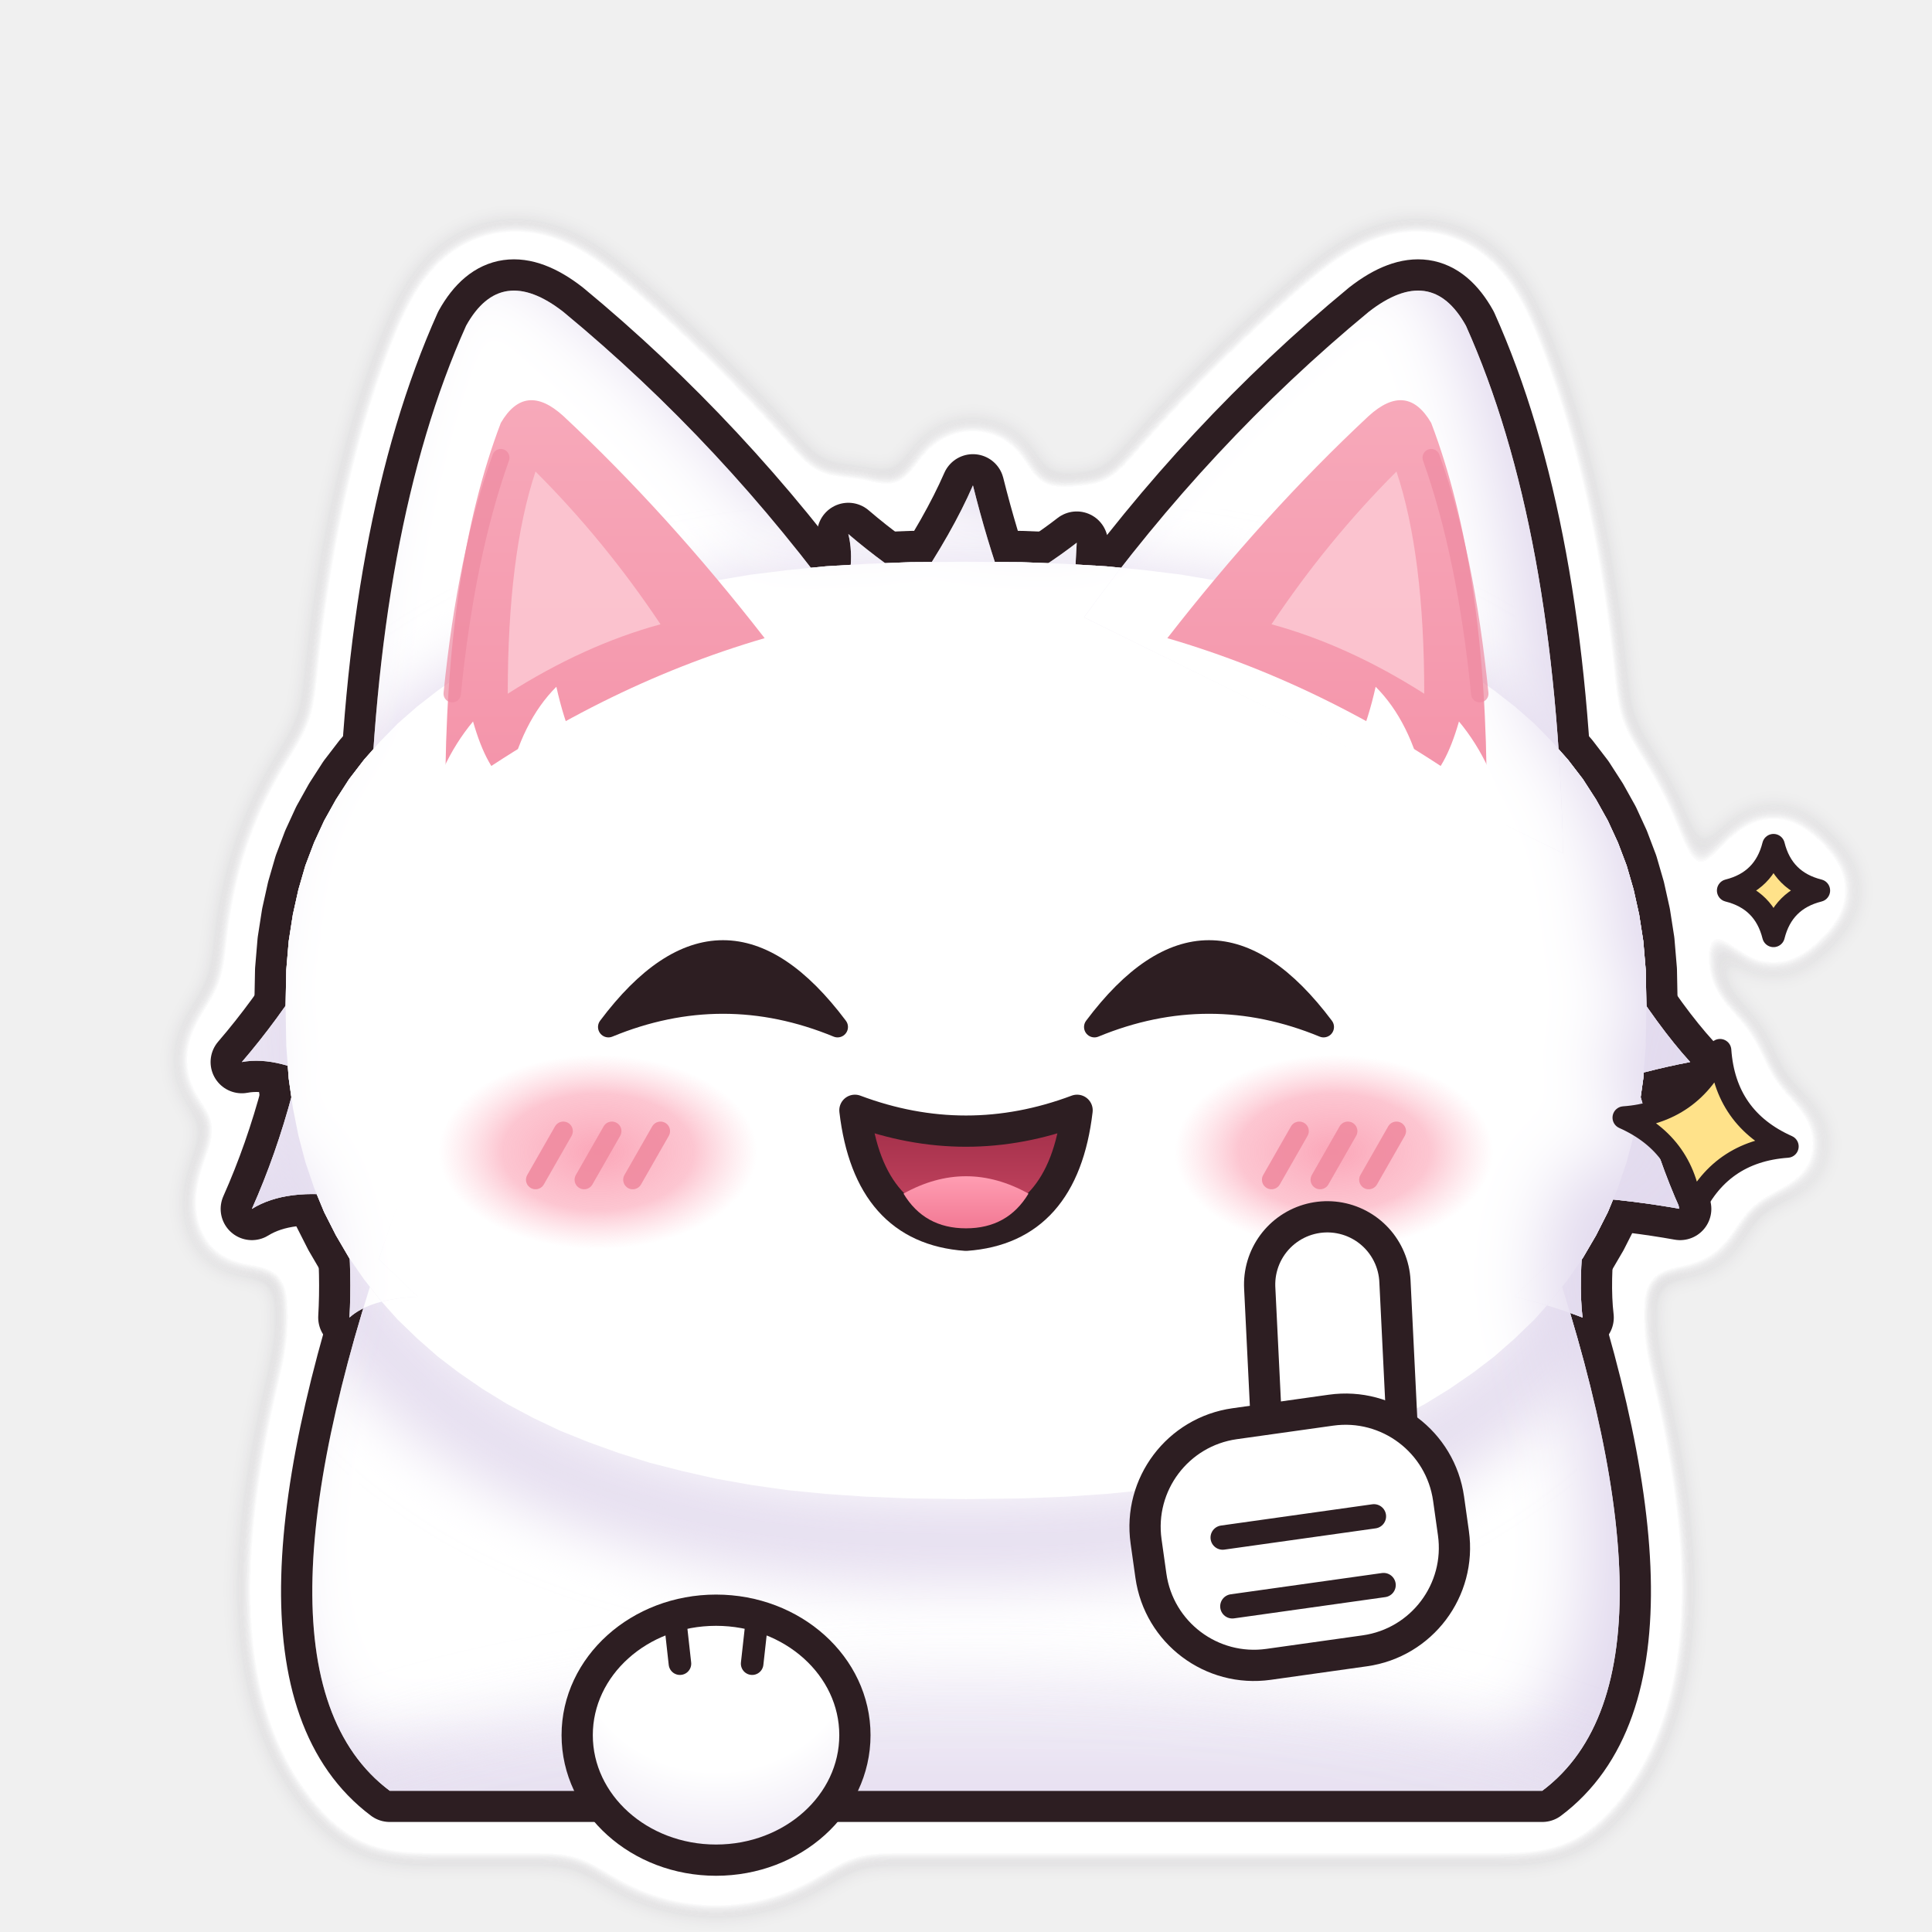
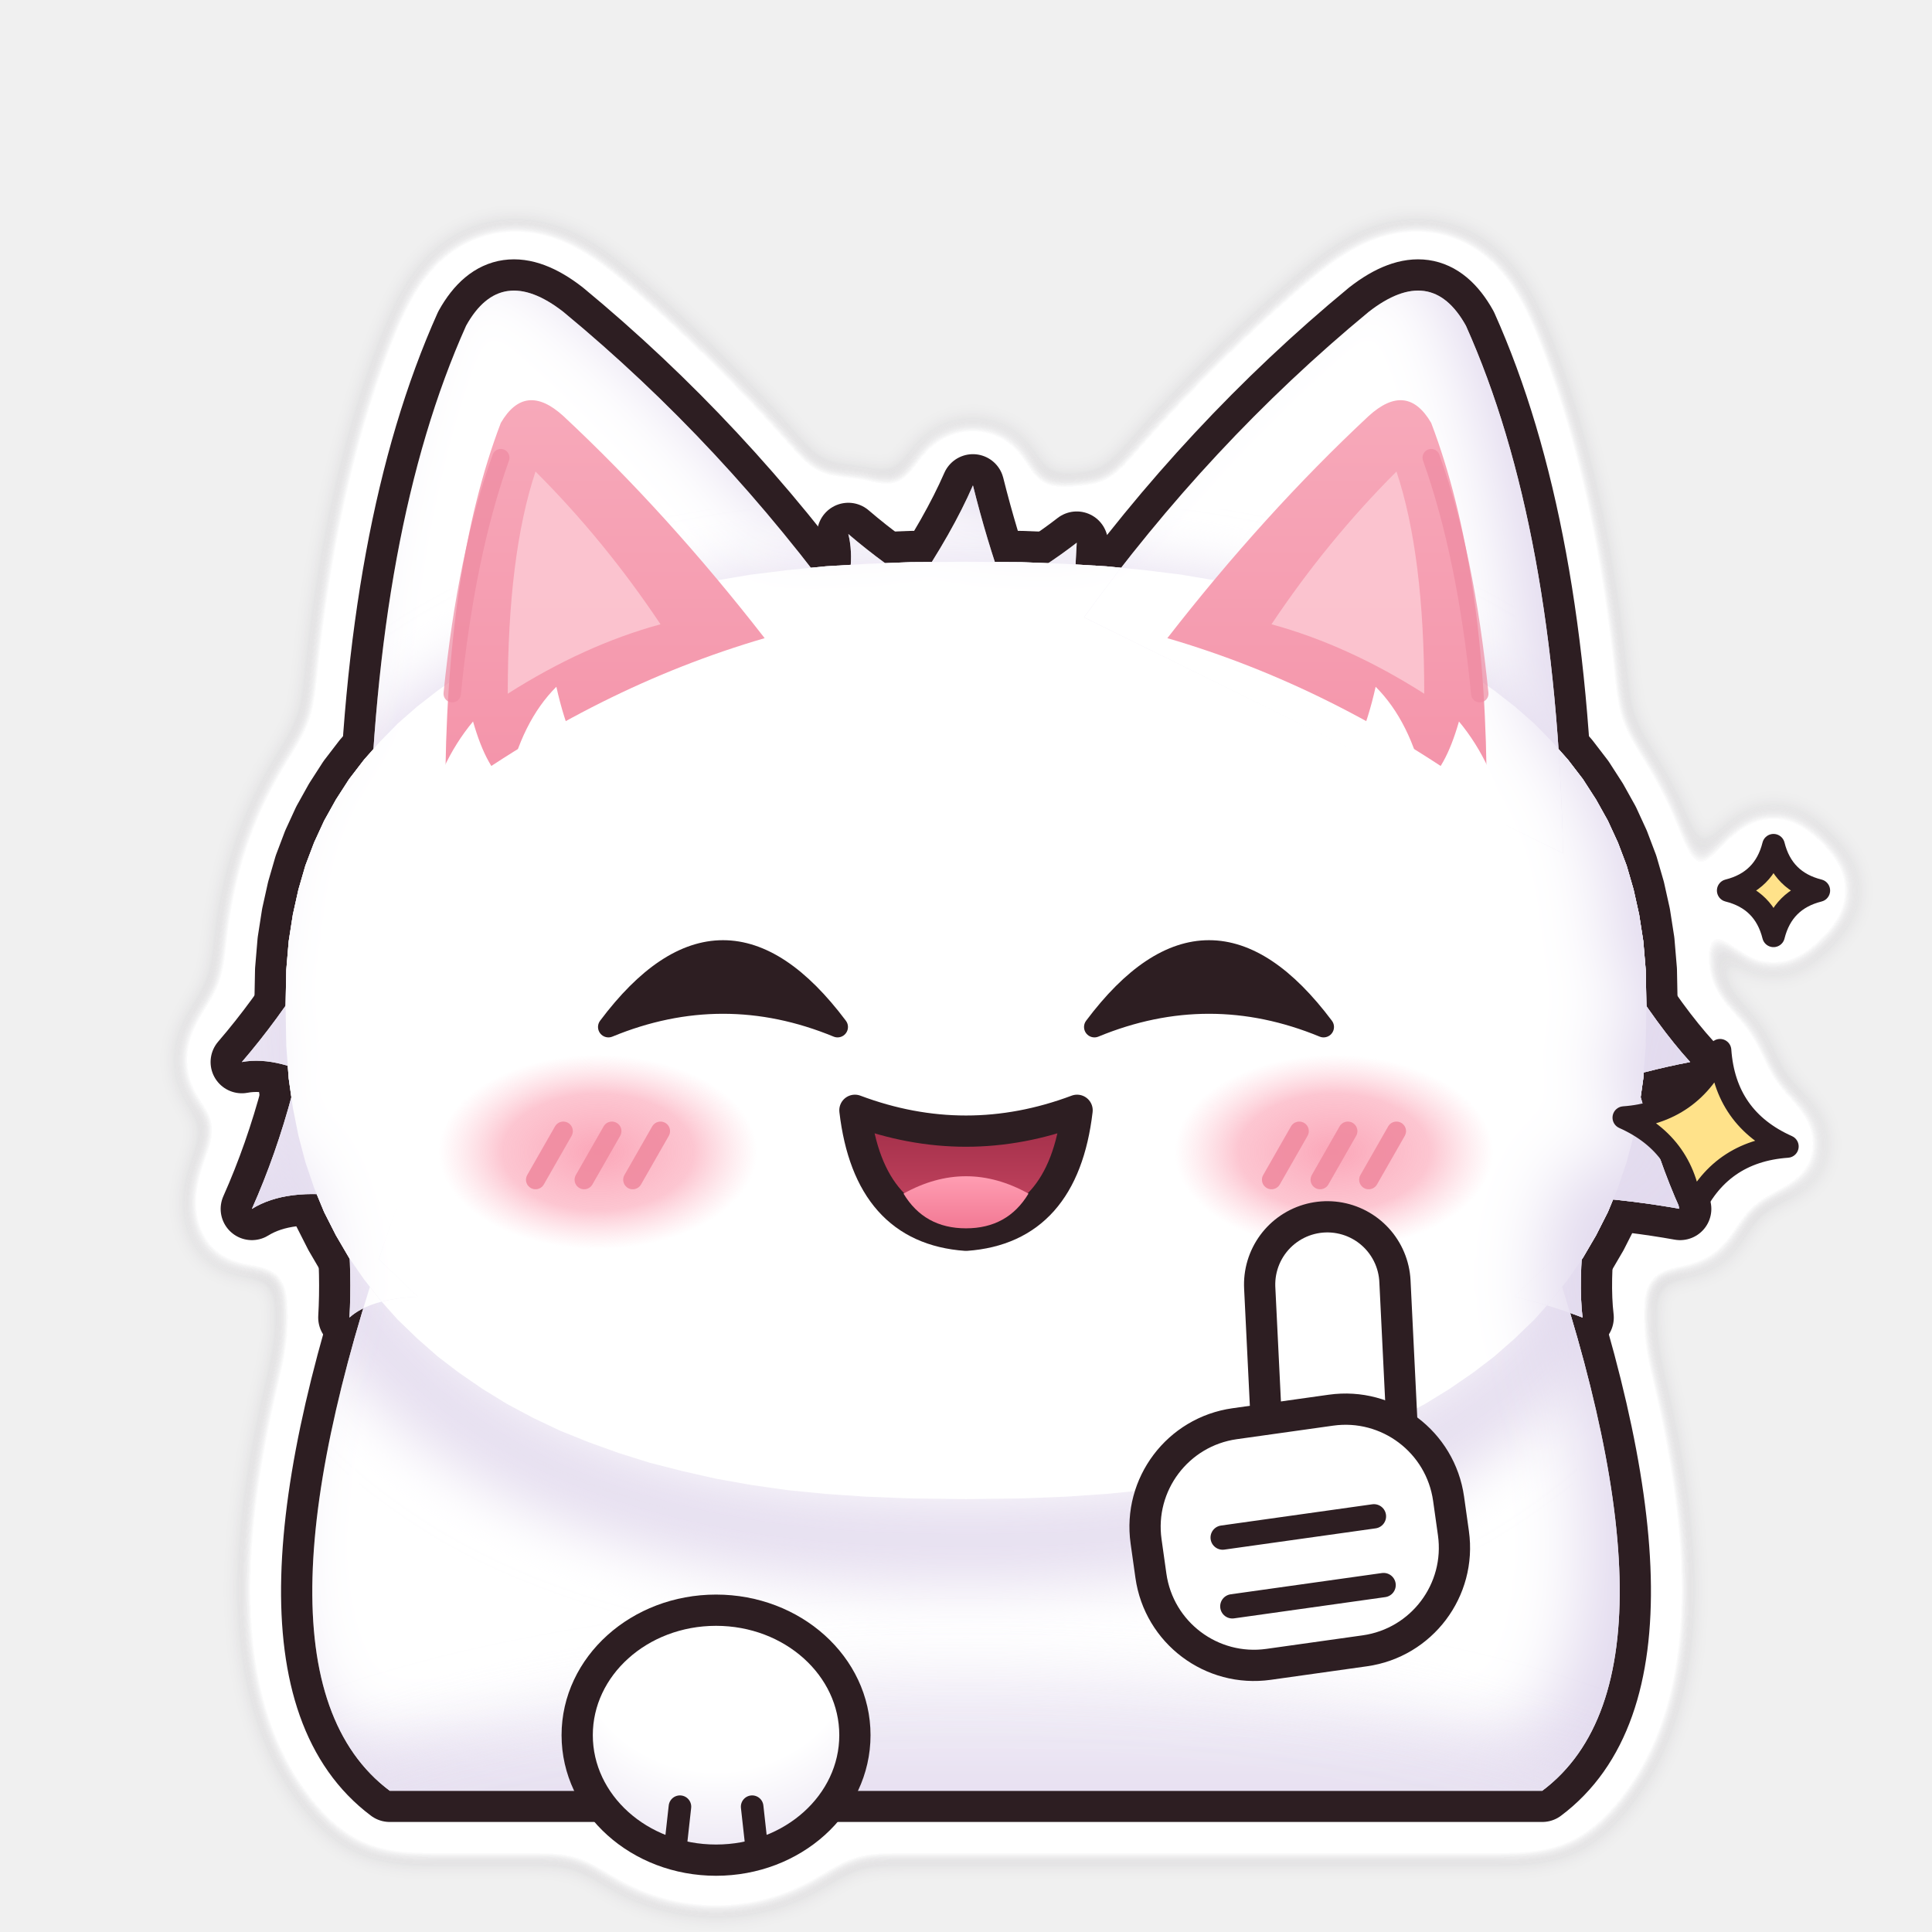
<svg xmlns="http://www.w3.org/2000/svg" viewBox="0 0 512 512" width="512" height="512">
  <defs>
    <linearGradient id="heartFill" x1="0" y1="0" x2="0" y2="1">
      <stop offset="0" stop-color="#ff9aae" />
      <stop offset="1" stop-color="#f4607d" />
    </linearGradient>
    <linearGradient id="lens" x1="0" y1="0" x2="1" y2="1">
      <stop offset="0" stop-color="#3b3350" />
      <stop offset="1" stop-color="#141019" />
    </linearGradient>
    <linearGradient id="flame" x1="0" y1="1" x2="0" y2="0">
      <stop offset="0" stop-color="#ff5a3d" />
      <stop offset="1" stop-color="#ffb43d" />
    </linearGradient>
    <linearGradient id="earFill" x1="0" y1="0" x2="0" y2="1">
      <stop offset="0" stop-color="#f7a9ba" />
      <stop offset="1" stop-color="#f493a9" />
    </linearGradient>
    <linearGradient id="mouthFill" x1="0" y1="0" x2="0" y2="1">
      <stop offset="0" stop-color="#9e2c46" />
      <stop offset="1" stop-color="#cc4a66" />
    </linearGradient>
    <linearGradient id="tongueFill" x1="0" y1="0" x2="0" y2="1">
      <stop offset="0" stop-color="#ff9db2" />
      <stop offset="1" stop-color="#f27994" />
    </linearGradient>
    <radialGradient id="blushFill">
      <stop offset="0" stop-color="#fba2b5" stop-opacity="0.95" />
      <stop offset="0.6" stop-color="#fcb3c2" stop-opacity="0.75" />
      <stop offset="1" stop-color="#fdc4cf" stop-opacity="0" />
    </radialGradient>
    <radialGradient id="blushStrong">
      <stop offset="0" stop-color="#f7839c" stop-opacity="0.95" />
      <stop offset="0.65" stop-color="#f996aa" stop-opacity="0.8" />
      <stop offset="1" stop-color="#fbb0bf" stop-opacity="0" />
    </radialGradient>
    <radialGradient id="pawShade" cx="0.5" cy="0.15" r="0.9">
      <stop offset="0.55" stop-color="#ffffff" />
      <stop offset="1" stop-color="#e9e3f2" />
    </radialGradient>
    <filter id="soft" x="-20%" y="-20%" width="140%" height="140%">
      <feGaussianBlur stdDeviation="9" />
    </filter>
    <filter id="rim" x="-10%" y="-10%" width="120%" height="120%">
      <feGaussianBlur stdDeviation="8" />
    </filter>
    <filter id="inner" filterUnits="userSpaceOnUse" x="-64" y="-64" width="640" height="640" color-interpolation-filters="sRGB">
      <feComponentTransfer in="SourceAlpha" result="outside">
        <feFuncA type="table" tableValues="1 0" />
      </feComponentTransfer>
      <feOffset in="outside" dx="-10" dy="-12" result="shifted" />
      <feGaussianBlur in="shifted" stdDeviation="10" result="soft" />
      <feComposite in="soft" in2="SourceAlpha" operator="in" result="edge" />
      <feFlood flood-color="#e2daee" />
      <feComposite in2="edge" operator="in" />
    </filter>
    <filter id="sticker" x="-15%" y="-15%" width="130%" height="130%" color-interpolation-filters="sRGB">
      <feGaussianBlur in="SourceAlpha" stdDeviation="7" result="blur" />
      <feComponentTransfer in="blur" result="mask">
        <feFuncA type="linear" slope="14" intercept="-0.6" />
      </feComponentTransfer>
      <feFlood flood-color="#ffffff" />
      <feComposite in2="mask" operator="in" result="border" />
      <feGaussianBlur in="mask" stdDeviation="2.5" result="shadowBlur" />
      <feFlood flood-color="#1d1428" flood-opacity="0.22" />
      <feComposite in2="shadowBlur" operator="in" result="shadow" />
      <feMerge>
        <feMergeNode in="shadow" />
        <feMergeNode in="border" />
        <feMergeNode in="SourceGraphic" />
      </feMerge>
    </filter>
  </defs>
  <g filter="url(#sticker)">
    <g transform="translate(256 274) scale(0.92) translate(-256 -266)">
      <clipPath id="sil">
        <path d="M92 316 C62 400 58 460 90 484 L422 484 C454 460 450 400 420 316 Z" />
        <path d="M84 214 Q86 120 112 62 Q122 44 140 58 Q186 96 222 146 Z" />
        <path d="M428 214 Q426 120 400 62 Q390 44 372 58 Q326 96 290 146 Z" />
        <path d="M452 258L451.8 269.5L451.1 278.8L449.9 287.3L448.3 295.3L446.3 302.9L443.8 310.3L440.9 317.3L437.5 324L433.7 330.5L429.4 336.7L424.7 342.7L419.7 348.3L414.1 353.7L408.2 358.9L401.9 363.7L395.2 368.3L388.2 372.6L380.7 376.6L372.9 380.3L364.7 383.6L356.1 386.7L347.2 389.5L337.8 391.9L328.1 394.1L318 395.9L307.5 397.4L296.4 398.5L284.7 399.3L271.9 399.8L256 400L240.1 399.8L227.3 399.3L215.6 398.5L204.5 397.4L194 395.9L183.9 394.1L174.2 391.9L164.8 389.5L155.9 386.7L147.3 383.6L139.1 380.3L131.3 376.6L123.8 372.6L116.8 368.3L110.1 363.7L103.8 358.9L97.9 353.7L92.3 348.3L87.3 342.7L82.6 336.7L78.3 330.5L74.5 324L71.1 317.3L68.2 310.3L65.7 302.9L63.7 295.3L62.1 287.3L60.9 278.8L60.2 269.5L60 258L60.2 247.6L60.9 239.3L62.1 231.6L63.7 224.4L65.7 217.5L68.2 210.9L71.1 204.6L74.5 198.5L78.3 192.6L82.6 187L87.3 181.7L92.3 176.6L97.9 171.7L103.8 167.1L110.1 162.7L116.8 158.6L123.8 154.7L131.3 151.1L139.1 147.8L147.3 144.7L155.9 142L164.8 139.5L174.2 137.3L183.9 135.4L194 133.7L204.5 132.4L215.6 131.3L227.3 130.6L240.1 130.1L256 130L271.9 130.1L284.7 130.6L296.4 131.3L307.5 132.4L318 133.7L328.1 135.4L337.8 137.3L347.2 139.5L356.1 142L364.7 144.7L372.9 147.8L380.7 151.1L388.2 154.7L395.2 158.6L401.9 162.7L408.2 167.1L414.1 171.7L419.7 176.6L424.7 181.7L429.4 187L433.7 192.6L437.5 198.5L440.9 204.6L443.8 210.9L446.3 217.5L448.3 224.4L449.9 231.6L451.1 239.3L451.8 247.6Z" />
        <path d="M219.5 145.6 Q224.5 131.6 222.1 122 Q232.5 130.9 244.5 138.4 Z" />
        <path d="M241 138 Q252.1 121.5 258 108 Q261.9 123.6 267 138 Z" />
        <path d="M266.5 138.6 Q279.3 131.2 287.9 124.5 Q287.2 135.2 287.5 145.4 Z" />
        <path d="M73 280.7 Q58 272.1 47.4 274.1 Q57.9 261.9 67 247.3 Z" />
        <path d="M445 247.3 Q455.4 264 464.6 274.1 Q451.5 276.6 439 280.7 Z" />
        <path d="M78 313 Q60.3 310.2 50.3 316.4 Q57.3 300.7 62 283 Z" />
        <path d="M450 283 Q455.6 303 461.7 316.4 Q447.7 313.9 434 313 Z" />
        <path d="M98.1 341.7 Q84.4 342.3 78.4 347.7 Q79.1 335.5 77.9 322.3 Z" />
        <path d="M434.1 322.3 Q432.4 337.6 433.6 347.7 Q424 344 413.9 341.7 Z" />
        <path d="M88.6 418.3 Q77.1 411.3 70 412.7 Q75.3 402.2 79.4 389.7 Z" />
        <path d="M432.6 389.7 Q437.1 404.4 442 412.7 Q432.6 414.7 423.4 418.3 Z" />
      </clipPath>
      <g fill="#2d1e22" stroke="#2d1e22" stroke-width="18" stroke-linejoin="round">
        <path d="M92 316 C62 400 58 460 90 484 L422 484 C454 460 450 400 420 316 Z" />
        <path d="M84 214 Q86 120 112 62 Q122 44 140 58 Q186 96 222 146 Z" />
        <path d="M428 214 Q426 120 400 62 Q390 44 372 58 Q326 96 290 146 Z" />
        <path d="M452 258L451.8 269.5L451.1 278.8L449.9 287.3L448.3 295.3L446.3 302.9L443.8 310.3L440.9 317.3L437.5 324L433.7 330.5L429.4 336.7L424.7 342.7L419.7 348.3L414.1 353.7L408.2 358.9L401.9 363.7L395.2 368.3L388.2 372.6L380.7 376.6L372.9 380.3L364.7 383.6L356.1 386.7L347.2 389.5L337.8 391.9L328.1 394.1L318 395.9L307.5 397.4L296.4 398.5L284.7 399.3L271.9 399.8L256 400L240.1 399.8L227.3 399.3L215.6 398.5L204.5 397.4L194 395.9L183.9 394.1L174.2 391.9L164.8 389.5L155.9 386.7L147.3 383.6L139.1 380.3L131.3 376.6L123.8 372.6L116.8 368.3L110.1 363.7L103.8 358.9L97.9 353.7L92.3 348.3L87.3 342.7L82.6 336.7L78.3 330.5L74.5 324L71.1 317.3L68.2 310.3L65.7 302.9L63.7 295.3L62.1 287.3L60.9 278.8L60.2 269.5L60 258L60.2 247.6L60.9 239.3L62.1 231.6L63.7 224.4L65.7 217.5L68.2 210.9L71.1 204.6L74.5 198.5L78.3 192.6L82.6 187L87.3 181.7L92.3 176.6L97.9 171.7L103.8 167.1L110.1 162.7L116.8 158.6L123.8 154.7L131.3 151.1L139.1 147.8L147.3 144.7L155.9 142L164.8 139.5L174.2 137.3L183.9 135.4L194 133.7L204.5 132.4L215.6 131.3L227.3 130.6L240.1 130.1L256 130L271.9 130.1L284.7 130.6L296.4 131.3L307.5 132.4L318 133.7L328.1 135.4L337.8 137.3L347.2 139.5L356.1 142L364.7 144.7L372.9 147.8L380.7 151.1L388.2 154.7L395.2 158.6L401.9 162.7L408.2 167.1L414.1 171.7L419.7 176.6L424.7 181.7L429.4 187L433.7 192.6L437.5 198.5L440.9 204.6L443.8 210.9L446.3 217.5L448.3 224.4L449.9 231.6L451.1 239.3L451.8 247.6Z" />
        <path d="M219.5 145.6 Q224.5 131.6 222.1 122 Q232.5 130.9 244.5 138.4 Z" />
        <path d="M241 138 Q252.1 121.5 258 108 Q261.9 123.6 267 138 Z" />
        <path d="M266.5 138.6 Q279.3 131.2 287.9 124.5 Q287.2 135.2 287.5 145.4 Z" />
        <path d="M73 280.7 Q58 272.1 47.4 274.1 Q57.9 261.9 67 247.3 Z" />
        <path d="M445 247.3 Q455.4 264 464.6 274.1 Q451.5 276.6 439 280.7 Z" />
        <path d="M78 313 Q60.3 310.2 50.3 316.4 Q57.3 300.7 62 283 Z" />
        <path d="M450 283 Q455.6 303 461.7 316.4 Q447.7 313.9 434 313 Z" />
        <path d="M98.1 341.7 Q84.4 342.3 78.4 347.7 Q79.1 335.5 77.9 322.3 Z" />
        <path d="M434.1 322.3 Q432.4 337.6 433.6 347.7 Q424 344 413.9 341.7 Z" />
        <path d="M88.6 418.3 Q77.1 411.3 70 412.7 Q75.3 402.2 79.4 389.7 Z" />
        <path d="M432.6 389.7 Q437.1 404.4 442 412.7 Q432.6 414.7 423.4 418.3 Z" />
      </g>
      <g fill="#ffffff">
        <path d="M92 316 C62 400 58 460 90 484 L422 484 C454 460 450 400 420 316 Z" />
        <path d="M84 214 Q86 120 112 62 Q122 44 140 58 Q186 96 222 146 Z" />
        <path d="M428 214 Q426 120 400 62 Q390 44 372 58 Q326 96 290 146 Z" />
        <path d="M452 258L451.8 269.5L451.1 278.8L449.9 287.3L448.3 295.3L446.3 302.9L443.8 310.3L440.9 317.3L437.5 324L433.7 330.5L429.4 336.7L424.7 342.7L419.7 348.3L414.1 353.7L408.2 358.9L401.9 363.7L395.2 368.3L388.2 372.6L380.7 376.6L372.9 380.3L364.7 383.6L356.1 386.7L347.2 389.5L337.8 391.9L328.1 394.1L318 395.9L307.5 397.4L296.4 398.5L284.7 399.3L271.9 399.8L256 400L240.1 399.8L227.3 399.3L215.6 398.5L204.5 397.4L194 395.9L183.9 394.1L174.2 391.9L164.8 389.5L155.9 386.7L147.3 383.6L139.1 380.3L131.3 376.6L123.8 372.6L116.8 368.3L110.1 363.7L103.8 358.9L97.9 353.7L92.3 348.3L87.3 342.7L82.6 336.7L78.3 330.5L74.5 324L71.1 317.3L68.2 310.3L65.7 302.9L63.7 295.3L62.1 287.3L60.9 278.8L60.2 269.5L60 258L60.2 247.6L60.9 239.3L62.1 231.6L63.7 224.4L65.7 217.5L68.2 210.9L71.1 204.6L74.5 198.5L78.3 192.6L82.6 187L87.3 181.7L92.3 176.6L97.9 171.7L103.8 167.1L110.1 162.7L116.8 158.6L123.8 154.7L131.3 151.1L139.1 147.8L147.3 144.7L155.9 142L164.8 139.5L174.2 137.3L183.9 135.4L194 133.7L204.5 132.4L215.6 131.3L227.3 130.6L240.1 130.1L256 130L271.9 130.1L284.7 130.6L296.4 131.3L307.5 132.4L318 133.7L328.1 135.4L337.8 137.3L347.2 139.5L356.1 142L364.7 144.7L372.9 147.8L380.7 151.1L388.2 154.7L395.2 158.6L401.9 162.7L408.2 167.1L414.1 171.7L419.7 176.6L424.7 181.7L429.4 187L433.7 192.6L437.5 198.5L440.9 204.6L443.8 210.9L446.3 217.5L448.3 224.4L449.9 231.6L451.1 239.3L451.8 247.6Z" />
        <path d="M219.5 145.6 Q224.5 131.6 222.1 122 Q232.5 130.9 244.5 138.4 Z" />
        <path d="M241 138 Q252.1 121.5 258 108 Q261.9 123.6 267 138 Z" />
        <path d="M266.5 138.6 Q279.3 131.2 287.9 124.5 Q287.2 135.2 287.5 145.4 Z" />
        <path d="M73 280.7 Q58 272.1 47.4 274.1 Q57.9 261.9 67 247.3 Z" />
        <path d="M445 247.3 Q455.4 264 464.6 274.1 Q451.5 276.6 439 280.7 Z" />
        <path d="M78 313 Q60.3 310.2 50.3 316.4 Q57.3 300.7 62 283 Z" />
        <path d="M450 283 Q455.6 303 461.7 316.4 Q447.7 313.9 434 313 Z" />
        <path d="M98.1 341.7 Q84.4 342.3 78.4 347.7 Q79.1 335.5 77.9 322.3 Z" />
        <path d="M434.1 322.3 Q432.4 337.6 433.6 347.7 Q424 344 413.9 341.7 Z" />
        <path d="M88.6 418.3 Q77.1 411.3 70 412.7 Q75.3 402.2 79.4 389.7 Z" />
        <path d="M432.6 389.7 Q437.1 404.4 442 412.7 Q432.6 414.7 423.4 418.3 Z" />
      </g>
      <g clip-path="url(#sil)">
        <path d="M452 258L451.8 269.5L451.1 278.8L449.9 287.3L448.3 295.3L446.3 302.9L443.8 310.3L440.9 317.3L437.5 324L433.7 330.5L429.4 336.7L424.7 342.7L419.7 348.3L414.1 353.7L408.2 358.9L401.9 363.7L395.2 368.3L388.2 372.6L380.7 376.6L372.9 380.3L364.7 383.6L356.1 386.7L347.2 389.5L337.8 391.9L328.1 394.1L318 395.9L307.5 397.4L296.4 398.5L284.7 399.3L271.9 399.8L256 400L240.1 399.8L227.3 399.3L215.6 398.5L204.5 397.4L194 395.9L183.9 394.1L174.2 391.9L164.8 389.5L155.9 386.7L147.3 383.6L139.1 380.3L131.3 376.6L123.8 372.6L116.8 368.3L110.1 363.7L103.8 358.9L97.9 353.7L92.3 348.3L87.3 342.7L82.6 336.7L78.3 330.5L74.5 324L71.1 317.3L68.2 310.3L65.7 302.9L63.7 295.3L62.1 287.3L60.9 278.8L60.2 269.5L60 258L60.2 247.6L60.9 239.3L62.1 231.6L63.7 224.4L65.7 217.5L68.2 210.9L71.1 204.6L74.5 198.5L78.3 192.6L82.6 187L87.3 181.7L92.3 176.6L97.9 171.7L103.8 167.1L110.1 162.7L116.8 158.6L123.8 154.7L131.3 151.1L139.1 147.8L147.3 144.7L155.9 142L164.8 139.5L174.2 137.3L183.9 135.4L194 133.7L204.5 132.4L215.6 131.3L227.3 130.6L240.1 130.1L256 130L271.9 130.1L284.7 130.6L296.4 131.3L307.5 132.4L318 133.7L328.1 135.4L337.8 137.3L347.2 139.5L356.1 142L364.7 144.7L372.9 147.8L380.7 151.1L388.2 154.7L395.2 158.6L401.9 162.7L408.2 167.1L414.1 171.7L419.7 176.6L424.7 181.7L429.4 187L433.7 192.6L437.5 198.5L440.9 204.6L443.8 210.9L446.3 217.5L448.3 224.4L449.9 231.6L451.1 239.3L451.8 247.6Z" fill="none" stroke="#e6dff0" stroke-width="26" filter="url(#rim)" transform="translate(0 12)" />
        <path d="M452 258L451.8 269.5L451.1 278.8L449.9 287.3L448.3 295.3L446.3 302.9L443.8 310.3L440.9 317.3L437.5 324L433.7 330.5L429.4 336.7L424.7 342.7L419.7 348.3L414.1 353.7L408.2 358.9L401.9 363.7L395.2 368.3L388.2 372.6L380.7 376.6L372.9 380.3L364.7 383.6L356.1 386.7L347.2 389.5L337.8 391.9L328.1 394.1L318 395.9L307.5 397.4L296.4 398.5L284.7 399.3L271.9 399.8L256 400L240.1 399.8L227.3 399.3L215.6 398.5L204.5 397.4L194 395.9L183.9 394.1L174.2 391.9L164.8 389.5L155.9 386.7L147.3 383.6L139.1 380.3L131.3 376.6L123.8 372.6L116.8 368.3L110.1 363.7L103.8 358.9L97.9 353.7L92.3 348.3L87.3 342.7L82.6 336.7L78.3 330.5L74.5 324L71.1 317.3L68.2 310.3L65.7 302.9L63.7 295.3L62.1 287.3L60.9 278.8L60.2 269.5L60 258L60.2 247.6L60.9 239.3L62.1 231.6L63.7 224.4L65.7 217.5L68.2 210.9L71.1 204.6L74.5 198.5L78.3 192.6L82.6 187L87.3 181.7L92.3 176.6L97.9 171.7L103.8 167.1L110.1 162.7L116.8 158.6L123.8 154.7L131.3 151.1L139.1 147.8L147.3 144.7L155.9 142L164.8 139.5L174.2 137.3L183.9 135.4L194 133.7L204.5 132.4L215.6 131.3L227.3 130.6L240.1 130.1L256 130L271.9 130.1L284.7 130.6L296.4 131.3L307.5 132.4L318 133.7L328.1 135.4L337.8 137.3L347.2 139.5L356.1 142L364.7 144.7L372.9 147.8L380.7 151.1L388.2 154.7L395.2 158.6L401.9 162.7L408.2 167.1L414.1 171.7L419.7 176.6L424.7 181.7L429.4 187L433.7 192.6L437.5 198.5L440.9 204.6L443.8 210.9L446.3 217.5L448.3 224.4L449.9 231.6L451.1 239.3L451.8 247.6Z" fill="#ffffff" />
      </g>
      <g filter="url(#inner)" fill="#ffffff">
        <path d="M92 316 C62 400 58 460 90 484 L422 484 C454 460 450 400 420 316 Z" />
        <path d="M84 214 Q86 120 112 62 Q122 44 140 58 Q186 96 222 146 Z" />
        <path d="M428 214 Q426 120 400 62 Q390 44 372 58 Q326 96 290 146 Z" />
        <path d="M452 258L451.8 269.5L451.1 278.8L449.9 287.3L448.3 295.3L446.3 302.9L443.8 310.3L440.9 317.3L437.5 324L433.7 330.5L429.4 336.7L424.7 342.7L419.7 348.3L414.1 353.7L408.2 358.9L401.9 363.7L395.2 368.3L388.2 372.6L380.7 376.6L372.9 380.3L364.7 383.6L356.1 386.7L347.2 389.5L337.8 391.9L328.1 394.1L318 395.9L307.5 397.4L296.4 398.5L284.7 399.3L271.9 399.8L256 400L240.1 399.8L227.3 399.3L215.6 398.5L204.5 397.4L194 395.9L183.9 394.1L174.2 391.9L164.8 389.5L155.9 386.7L147.3 383.6L139.1 380.3L131.3 376.6L123.8 372.6L116.8 368.3L110.1 363.7L103.8 358.9L97.9 353.7L92.3 348.3L87.3 342.7L82.6 336.7L78.3 330.5L74.5 324L71.1 317.3L68.2 310.3L65.7 302.9L63.7 295.3L62.1 287.3L60.9 278.8L60.2 269.5L60 258L60.2 247.6L60.9 239.3L62.1 231.6L63.7 224.4L65.7 217.5L68.2 210.9L71.1 204.6L74.5 198.5L78.3 192.6L82.6 187L87.3 181.7L92.3 176.6L97.9 171.7L103.8 167.1L110.1 162.7L116.8 158.6L123.8 154.7L131.3 151.1L139.1 147.8L147.3 144.7L155.9 142L164.8 139.5L174.2 137.3L183.9 135.4L194 133.7L204.5 132.4L215.6 131.3L227.3 130.6L240.1 130.1L256 130L271.9 130.1L284.7 130.6L296.4 131.3L307.5 132.4L318 133.7L328.1 135.4L337.8 137.3L347.2 139.5L356.1 142L364.7 144.7L372.9 147.8L380.7 151.1L388.2 154.7L395.2 158.6L401.9 162.7L408.2 167.1L414.1 171.7L419.7 176.6L424.7 181.7L429.4 187L433.7 192.6L437.5 198.5L440.9 204.6L443.8 210.9L446.3 217.5L448.3 224.4L449.9 231.6L451.1 239.3L451.8 247.6Z" />
        <path d="M219.5 145.6 Q224.5 131.6 222.1 122 Q232.5 130.9 244.5 138.4 Z" />
        <path d="M241 138 Q252.1 121.5 258 108 Q261.9 123.6 267 138 Z" />
        <path d="M266.5 138.6 Q279.3 131.2 287.9 124.5 Q287.2 135.2 287.5 145.4 Z" />
        <path d="M73 280.7 Q58 272.1 47.4 274.1 Q57.9 261.9 67 247.3 Z" />
        <path d="M445 247.3 Q455.4 264 464.6 274.1 Q451.5 276.6 439 280.7 Z" />
        <path d="M78 313 Q60.3 310.2 50.3 316.4 Q57.3 300.7 62 283 Z" />
        <path d="M450 283 Q455.6 303 461.7 316.4 Q447.7 313.9 434 313 Z" />
        <path d="M98.1 341.7 Q84.4 342.3 78.4 347.7 Q79.1 335.5 77.9 322.3 Z" />
        <path d="M434.1 322.3 Q432.4 337.6 433.6 347.7 Q424 344 413.9 341.7 Z" />
        <path d="M88.6 418.3 Q77.1 411.3 70 412.7 Q75.3 402.2 79.4 389.7 Z" />
        <path d="M432.6 389.7 Q437.1 404.4 442 412.7 Q432.6 414.7 423.4 418.3 Z" />
      </g>
      <g clip-path="url(#sil)">
        <ellipse cx="256" cy="530" rx="240" ry="80" fill="#e9e3f2" filter="url(#soft)" opacity="0.7" />
      </g>
      <g>
        <path d="M106 198 Q106 132 122 90 Q129 78 140 88 Q170 116 198 152 Q150 166 106 198Z" fill="url(#earFill)" />
        <path d="M124 168 Q124 128 132 104 Q152 124 168 148 Q146 154 124 168Z" fill="#fcc9d3" opacity="0.85" />
        <path d="M108 168 Q112 128 122 100" fill="none" stroke="#ee8aa1" stroke-width="5" stroke-linecap="round" opacity="0.7" />
        <path d="M100 206 Q104 188 114 176 Q118 190 124 194 Q128 176 138 166 Q142 184 150 194 Q158 186 170 182 Q166 198 162 208Z" fill="#ffffff" />
      </g>
      <g transform="translate(512 0) scale(-1 1)">
        <path d="M106 198 Q106 132 122 90 Q129 78 140 88 Q170 116 198 152 Q150 166 106 198Z" fill="url(#earFill)" />
        <path d="M124 168 Q124 128 132 104 Q152 124 168 148 Q146 154 124 168Z" fill="#fcc9d3" opacity="0.85" />
        <path d="M108 168 Q112 128 122 100" fill="none" stroke="#ee8aa1" stroke-width="5" stroke-linecap="round" opacity="0.7" />
        <path d="M100 206 Q104 188 114 176 Q118 190 124 194 Q128 176 138 166 Q142 184 150 194 Q158 186 170 182 Q166 198 162 208Z" fill="#ffffff" />
      </g>
      <ellipse cx="150" cy="300" rx="46" ry="28" fill="url(#blushFill)" />
      <path d="M132 308 l8 -14 M146 308 l8 -14 M160 308 l8 -14" stroke="#f08ba0" stroke-width="5.5" stroke-linecap="round" opacity="0.9" />
      <ellipse cx="362" cy="300" rx="46" ry="28" fill="url(#blushFill)" />
      <path d="M344 308 l8 -14 M358 308 l8 -14 M372 308 l8 -14" stroke="#f08ba0" stroke-width="5.5" stroke-linecap="round" opacity="0.9" />
      <path d="M153 264 Q186 220 219 264 Q186 250.4 153 264Z" fill="#2d1e22" stroke="#2d1e22" stroke-width="6" stroke-linejoin="round" />
      <path d="M293 264 Q326 220 359 264 Q326 250.4 293 264Z" fill="#2d1e22" stroke="#2d1e22" stroke-width="6" stroke-linejoin="round" />
      <path d="M224 288 Q256 300 288 288 Q284 322 256 324 Q228 322 224 288Z" fill="url(#mouthFill)" stroke="#2d1e22" stroke-width="9" stroke-linejoin="round" />
      <path d="M238 312 Q256 302 274 312 Q268 322 256 322 Q244 322 238 312Z" fill="url(#tongueFill)" />
      <g transform="translate(352 410) rotate(-8)">
        <path d="M14 -26 L18 -70" fill="none" stroke="#2d1e22" stroke-width="48" stroke-linecap="round" stroke-linejoin="round" />
        <path d="M14 -26 L18 -70" fill="none" stroke="#ffffff" stroke-width="30" stroke-linecap="round" stroke-linejoin="round" />
        <rect x="-44" y="-34" width="88" height="70" rx="30" fill="#ffffff" stroke="#2d1e22" stroke-width="9" />
        <path d="M-22 -2 L22 -2 M-22 18 L22 18" fill="none" stroke="#2d1e22" stroke-width="7" stroke-linecap="round" stroke-linejoin="round" />
      </g>
      <g transform="translate(184 468)">
        <ellipse cx="0" cy="0" rx="40" ry="36" fill="url(#pawShade)" stroke="#2d1e22" stroke-width="9" />
-         <path d="M-12 -35 l1.6 14.4 M12 -35 l-1.6 14.4" fill="none" stroke="#2d1e22" stroke-width="6.5" stroke-linecap="round" stroke-linejoin="round" />
+         <g transform="scale(1 -1)">
+           <path d="M-12 -35 l1.6 14.4 M12 -35 l-1.6 14.4" fill="none" stroke="#2d1e22" stroke-width="6.5" stroke-linecap="round" stroke-linejoin="round" />
+         </g>
      </g>
    </g>
    <path transform="translate(452 300) rotate(10)" d="M0 -22 Q4.4 -4.4 22 0 Q4.4 4.4 0 22 Q-4.4 4.4 -22 0 Q-4.4 -4.4 0 -22Z" fill="#ffe28a" stroke="#2d1e22" stroke-width="6" stroke-linejoin="round" />
    <path transform="translate(470 236)" d="M0 -12 Q2.4 -2.4 12 0 Q2.4 2.4 0 12 Q-2.4 2.4 -12 0 Q-2.4 -2.4 0 -12Z" fill="#ffe28a" stroke="#2d1e22" stroke-width="6" stroke-linejoin="round" />
  </g>
</svg>
